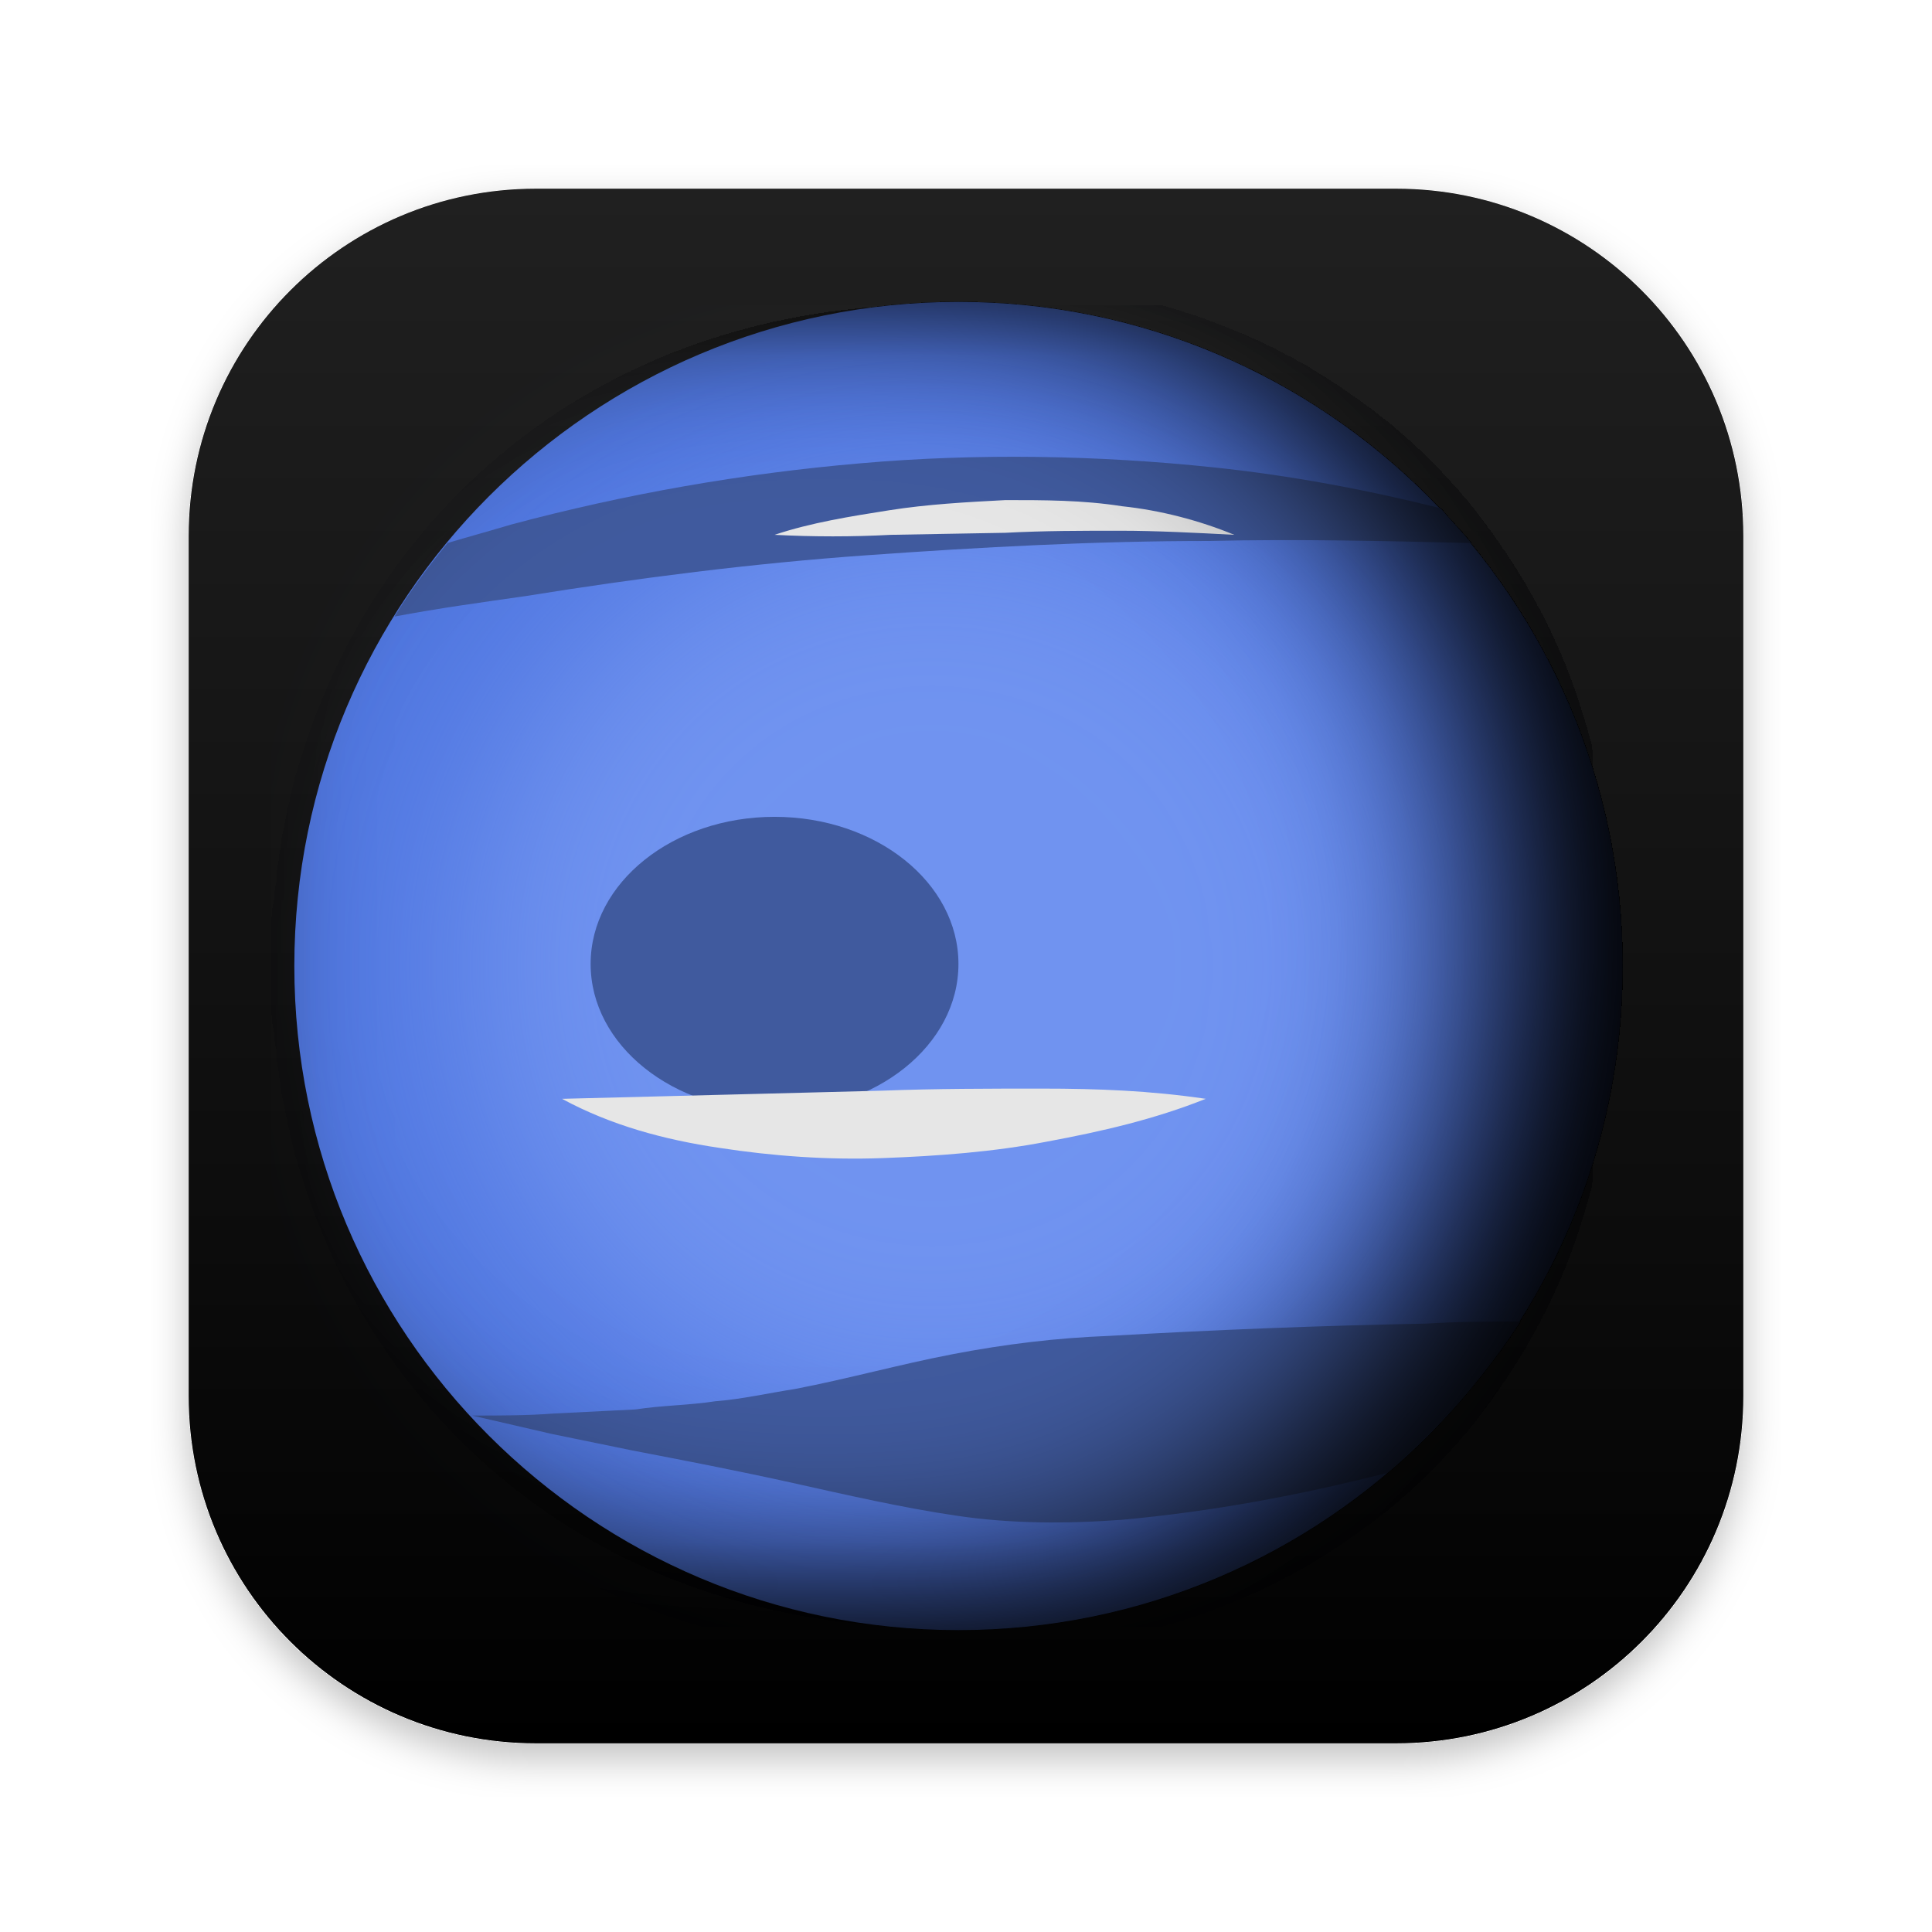
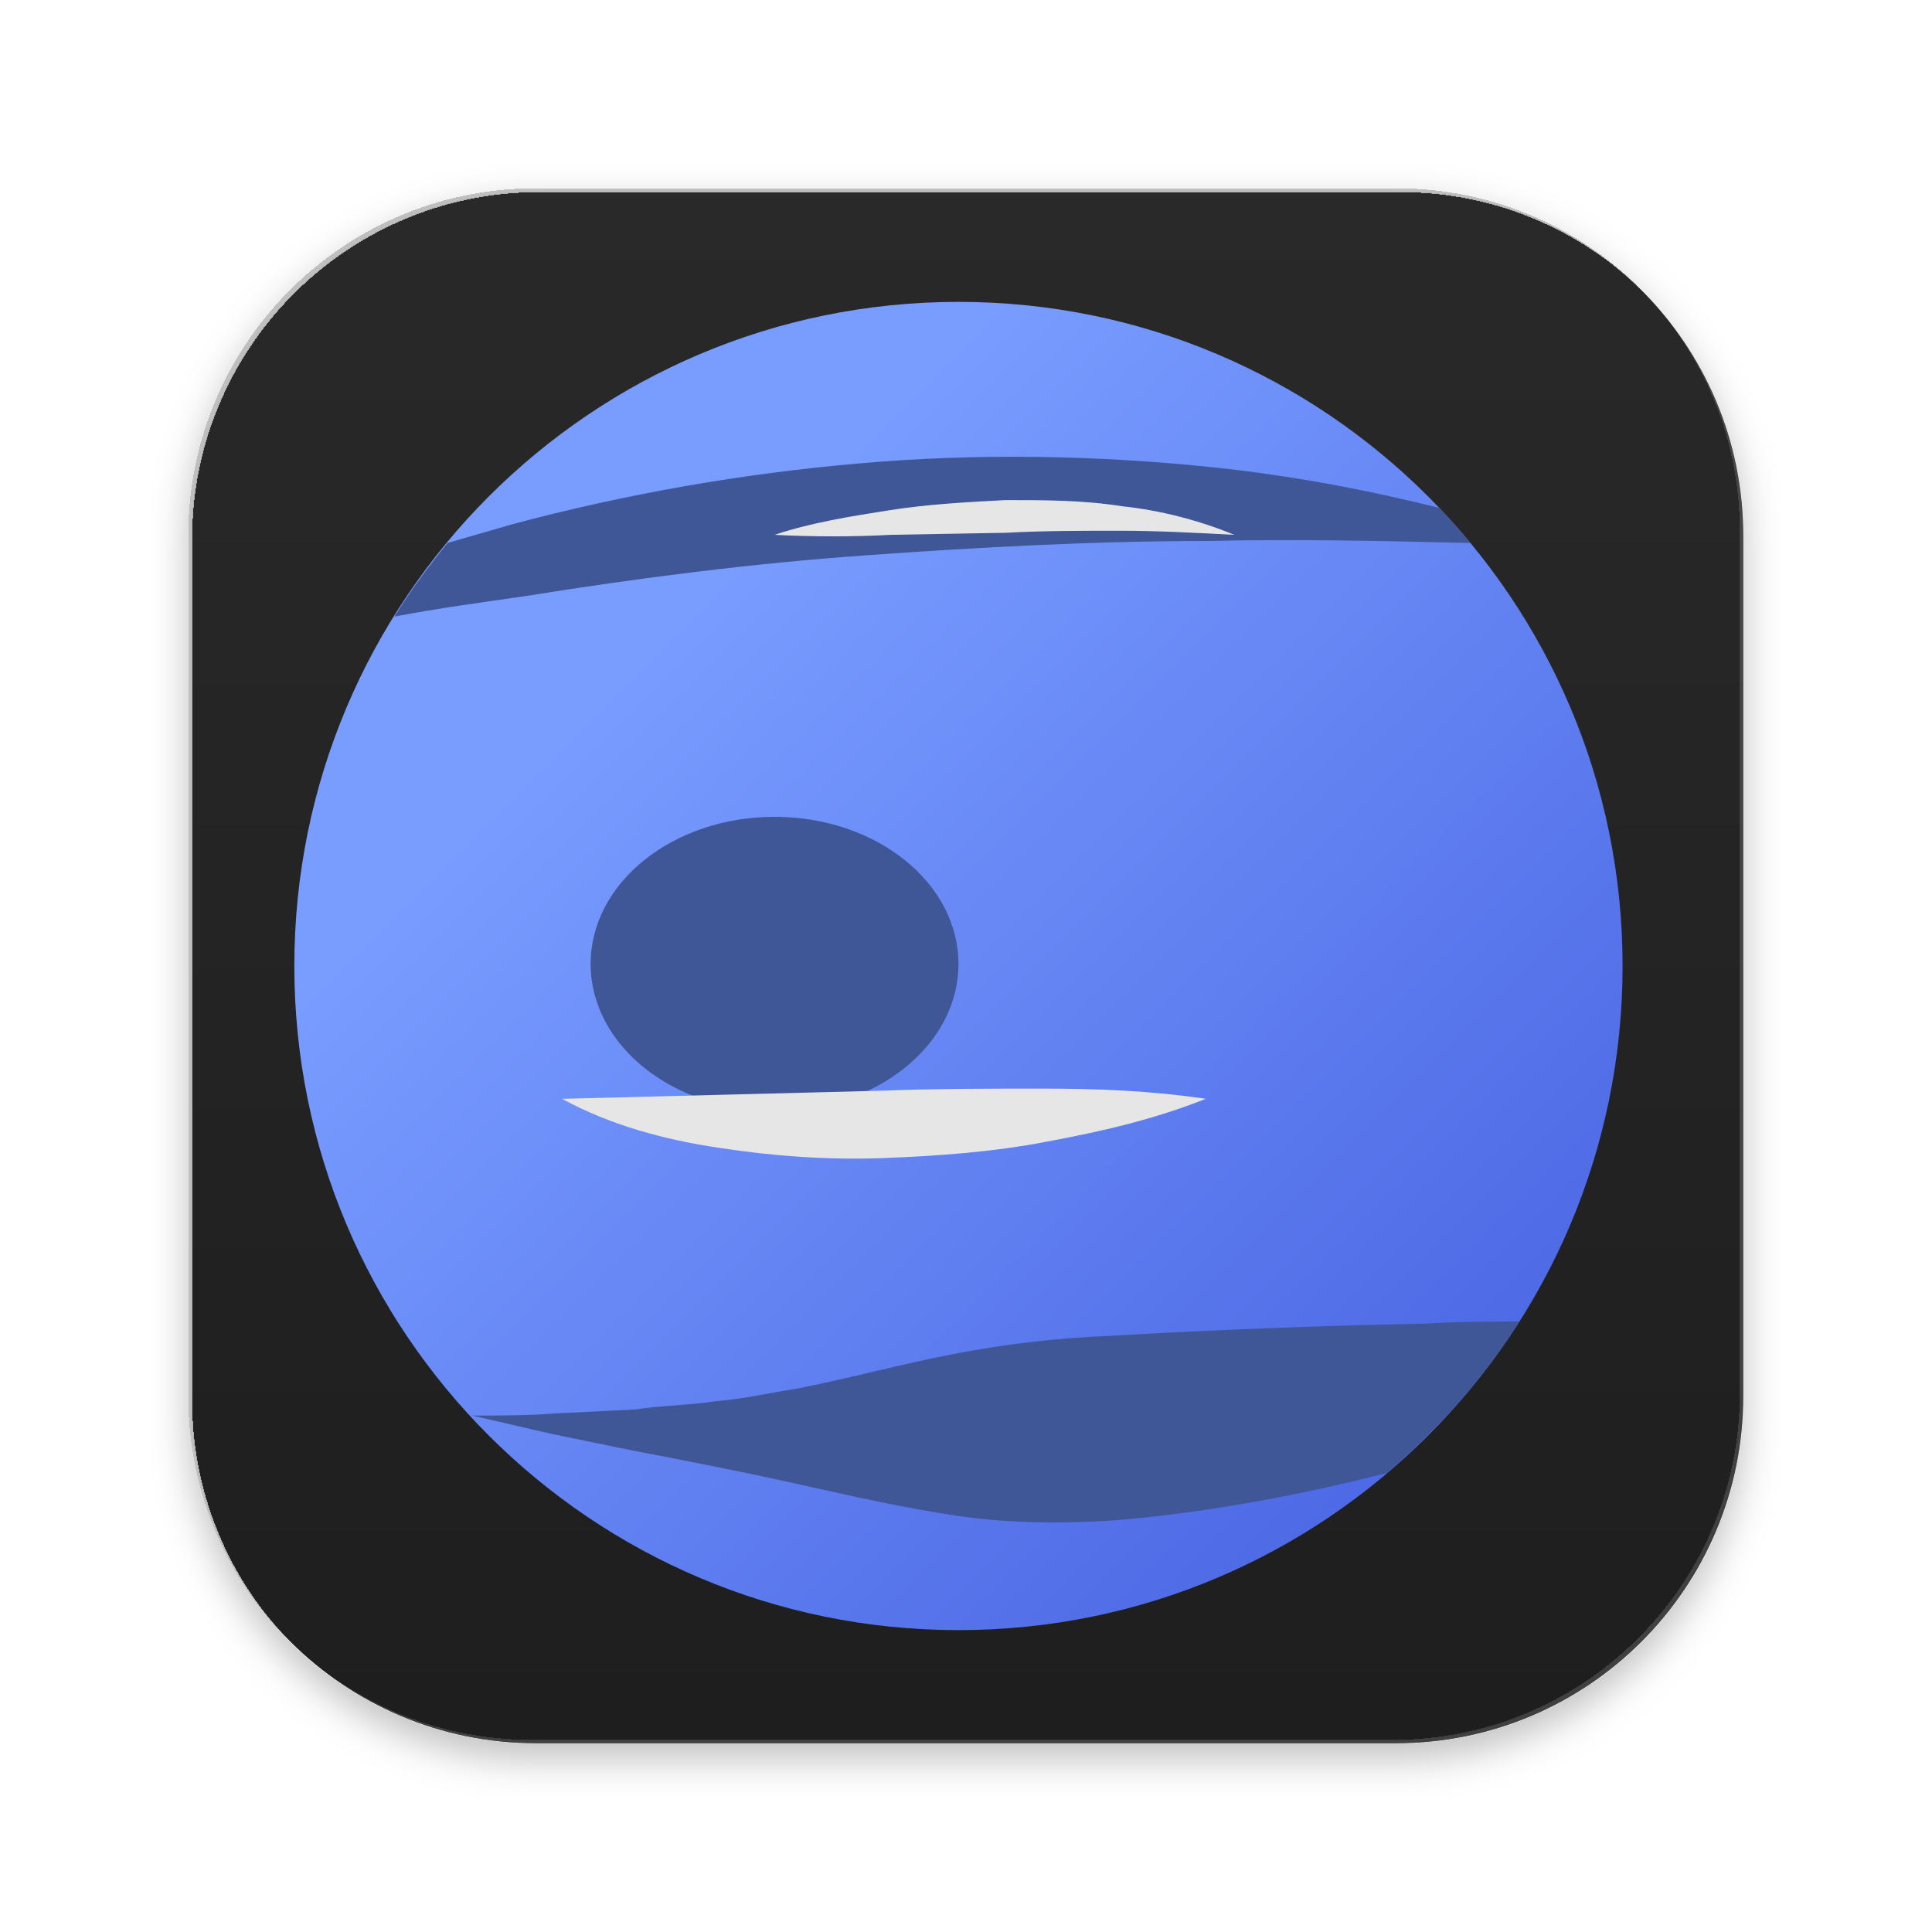
<svg xmlns="http://www.w3.org/2000/svg" width="512" height="512" viewBox="0 0 512 512" fill="none">
-   <g filter="url(#filter0_d_28807_2)">
-     <rect x="50" y="50" width="412" height="412" rx="92" fill="url(#paint0_linear_28807_2)" />
+   <g filter="url(#filter0_dii_28810_14)">
+     <rect x="50" y="50" width="412" height="412" rx="92" fill="url(#paint0_linear_28810_14)" />
  </g>
-   <g filter="url(#filter1_i_28807_2)">
-     <path d="M254 432C351.202 432 430 353.202 430 256C430 158.798 351.202 80 254 80C156.798 80 78 158.798 78 256C78 353.202 156.798 432 254 432Z" fill="#5077E1" />
-     <g opacity="0.5" filter="url(#filter2_f_28807_2)">
-       <circle cx="247" cy="256" r="125" fill="#90AFFF" />
-     </g>
-     <path d="M205.261 294.449C232.179 294.449 254 276.992 254 255.458C254 233.924 232.179 216.468 205.261 216.468C178.344 216.468 156.523 233.924 156.523 255.458C156.523 276.992 178.344 294.449 205.261 294.449Z" fill="#405A9E" />
-     <path d="M319.526 291.2C305.988 296.615 291.908 299.865 277.286 302.572C263.206 305.28 248.584 306.363 233.963 306.905C219.341 307.446 204.72 306.363 190.64 304.197C176.018 302.031 161.938 298.24 148.941 291.2L191.723 290.117L233.963 289.034C248.043 288.492 262.123 288.492 276.203 288.492C290.824 288.492 304.904 289.034 319.526 291.2Z" fill="#E6E6E6" />
-     <path d="M402.923 350.228C394.8 350.228 386.135 350.228 378.012 350.769C349.852 351.311 322.234 352.394 294.074 354.018C279.994 354.56 266.455 356.185 252.375 358.892C238.295 361.6 224.757 365.391 210.677 368.098C203.637 369.182 196.597 370.806 189.557 371.348C182.517 372.431 175.477 372.431 168.437 373.514L146.775 374.597C139.735 375.138 132.695 375.138 125.114 375.138L146.234 380.012L167.354 384.345C181.434 387.052 195.514 389.76 210.135 393.009C224.757 396.258 238.837 399.508 253.458 401.674C268.08 403.84 282.701 403.84 297.323 402.757C321.151 400.591 344.437 396.258 367.723 390.302C381.261 378.388 393.175 365.391 402.923 350.228Z" fill="#405A9E" />
-     <path d="M229.631 147.151C259.957 144.985 290.283 143.36 320.609 143.36C343.354 142.818 366.64 143.36 389.926 143.902C387.219 140.652 384.511 137.945 381.803 134.695C362.308 129.822 342.271 126.031 321.693 123.865C290.825 120.615 258.874 120.074 228.006 122.782C196.597 125.489 165.729 130.905 135.403 139.028C129.988 140.652 124.031 142.277 118.616 143.902C113.742 149.858 108.868 156.357 104.536 163.397C115.908 161.231 127.822 159.606 139.194 157.982C169.52 153.108 199.305 149.317 229.631 147.151Z" fill="#405A9E" />
+   <path d="M254 432C351.202 432 430 353.202 430 256C430 158.798 351.202 80 254 80C156.798 80 78 158.798 78 256C78 353.202 156.798 432 254 432Z" fill="url(#paint1_linear_28810_14)" />
+   <mask id="mask0_28810_14" style="mask-type:alpha" maskUnits="userSpaceOnUse" x="78" y="80" width="352" height="352">
+     <path d="M254 432C351.202 432 430 353.202 430 256C430 158.798 351.202 80 254 80C156.798 80 78 158.798 78 256C78 353.202 156.798 432 254 432Z" fill="#2248B0" />
+   </mask>
+   <g mask="url(#mask0_28810_14)">
+     <path d="M205.262 294.449C232.179 294.449 254 276.992 254 255.458C254 233.924 232.179 216.468 205.262 216.468C178.344 216.468 156.523 233.924 156.523 255.458C156.523 276.992 178.344 294.449 205.262 294.449Z" fill="#3F5797" />
+     <path d="M319.526 291.2C305.987 296.615 291.907 299.865 277.286 302.572C263.206 305.28 248.584 306.363 233.963 306.905C219.341 307.446 204.72 306.363 190.64 304.197C176.018 302.031 161.938 298.24 148.941 291.2L191.723 290.117L233.963 289.034C248.043 288.492 262.123 288.492 276.203 288.492C290.824 288.492 304.904 289.034 319.526 291.2Z" fill="#E6E6E6" />
+     <path d="M402.923 350.228C394.8 350.228 386.135 350.228 378.012 350.769C349.852 351.311 322.234 352.394 294.074 354.018C279.994 354.56 266.455 356.185 252.375 358.892C238.295 361.6 224.757 365.391 210.677 368.098C203.637 369.182 196.597 370.806 189.557 371.348C182.517 372.431 175.477 372.431 168.437 373.514L146.775 374.597C139.735 375.138 132.695 375.138 125.114 375.138L146.234 380.012L167.354 384.345C181.434 387.052 195.514 389.76 210.135 393.009C224.757 396.258 238.837 399.508 253.458 401.674C268.08 403.84 282.701 403.84 297.323 402.757C321.151 400.591 344.437 396.258 367.723 390.302C381.261 378.388 393.175 365.391 402.923 350.228Z" fill="#3F5797" />
+     <path d="M229.631 147.151C259.957 144.985 290.283 143.36 320.609 143.36C343.354 142.818 366.64 143.36 389.926 143.902C387.218 140.652 384.511 137.945 381.803 134.695C362.308 129.822 342.271 126.031 321.692 123.865C290.825 120.615 258.874 120.074 228.006 122.782C196.597 125.489 165.729 130.905 135.403 139.028C129.988 140.652 124.031 142.277 118.615 143.902C113.742 149.858 108.868 156.357 104.535 163.397C115.908 161.231 127.822 159.606 139.194 157.982C169.52 153.108 199.305 149.317 229.631 147.151Z" fill="#3F5797" />
    <path d="M205.262 141.735C215.009 138.486 225.299 136.862 235.588 135.237C245.877 133.612 256.166 133.071 266.456 132.529C276.745 132.529 287.034 132.529 297.323 134.154C307.612 135.237 317.902 137.945 327.108 141.735C316.819 141.194 306.529 140.652 296.782 140.652C286.492 140.652 276.745 140.652 266.456 141.194L236.129 141.735C225.84 142.277 215.551 142.277 205.262 141.735Z" fill="#E6E6E6" />
  </g>
  <defs>
-     <filter id="filter0_d_28807_2" x="40" y="44" width="432" height="432" filterUnits="userSpaceOnUse" color-interpolation-filters="sRGB">
+     <filter id="filter0_dii_28810_14" x="40" y="44" width="432" height="432" filterUnits="userSpaceOnUse" color-interpolation-filters="sRGB">
      <feFlood flood-opacity="0" result="BackgroundImageFix" />
      <feColorMatrix in="SourceAlpha" type="matrix" values="0 0 0 0 0 0 0 0 0 0 0 0 0 0 0 0 0 0 127 0" result="hardAlpha" />
      <feOffset dy="4" />
      <feGaussianBlur stdDeviation="5" />
      <feComposite in2="hardAlpha" operator="out" />
      <feColorMatrix type="matrix" values="0 0 0 0 0 0 0 0 0 0 0 0 0 0 0 0 0 0 0.25 0" />
-       <feBlend mode="normal" in2="BackgroundImageFix" result="effect1_dropShadow_28807_2" />
-       <feBlend mode="normal" in="SourceGraphic" in2="effect1_dropShadow_28807_2" result="shape" />
+       <feBlend mode="normal" in2="BackgroundImageFix" result="effect1_dropShadow_28810_14" />
+       <feBlend mode="normal" in="SourceGraphic" in2="effect1_dropShadow_28810_14" result="shape" />
+       <feColorMatrix in="SourceAlpha" type="matrix" values="0 0 0 0 0 0 0 0 0 0 0 0 0 0 0 0 0 0 127 0" result="hardAlpha" />
+       <feOffset dx="1" dy="1" />
+       <feComposite in2="hardAlpha" operator="arithmetic" k2="-1" k3="1" />
+       <feColorMatrix type="matrix" values="0 0 0 0 0.748 0 0 0 0 0.748 0 0 0 0 0.748 0 0 0 1 0" />
+       <feBlend mode="normal" in2="shape" result="effect2_innerShadow_28810_14" />
+       <feColorMatrix in="SourceAlpha" type="matrix" values="0 0 0 0 0 0 0 0 0 0 0 0 0 0 0 0 0 0 127 0" result="hardAlpha" />
+       <feOffset dx="-1" dy="-1" />
+       <feComposite in2="hardAlpha" operator="arithmetic" k2="-1" k3="1" />
+       <feColorMatrix type="matrix" values="0 0 0 0 0.749 0 0 0 0 0.749 0 0 0 0 0.749 0 0 0 0.21 0" />
+       <feBlend mode="normal" in2="effect2_innerShadow_28810_14" result="effect3_innerShadow_28810_14" />
    </filter>
-     <filter id="filter1_i_28807_2" x="45" y="71" width="385" height="361" filterUnits="userSpaceOnUse" color-interpolation-filters="sRGB">
-       <feFlood flood-opacity="0" result="BackgroundImageFix" />
-       <feBlend mode="normal" in="SourceGraphic" in2="BackgroundImageFix" result="shape" />
-       <feColorMatrix in="SourceAlpha" type="matrix" values="0 0 0 0 0 0 0 0 0 0 0 0 0 0 0 0 0 0 127 0" result="hardAlpha" />
-       <feOffset dx="-33" dy="-9" />
-       <feGaussianBlur stdDeviation="25" />
-       <feComposite in2="hardAlpha" operator="arithmetic" k2="-1" k3="1" />
-       <feColorMatrix type="matrix" values="0 0 0 0 0 0 0 0 0 0 0 0 0 0 0 0 0 0 1 0" />
-       <feBlend mode="normal" in2="shape" result="effect1_innerShadow_28807_2" />
-     </filter>
-     <filter id="filter2_f_28807_2" x="72" y="81" width="350" height="350" filterUnits="userSpaceOnUse" color-interpolation-filters="sRGB">
-       <feFlood flood-opacity="0" result="BackgroundImageFix" />
-       <feBlend mode="normal" in="SourceGraphic" in2="BackgroundImageFix" result="shape" />
-       <feGaussianBlur stdDeviation="25" result="effect1_foregroundBlur_28807_2" />
-     </filter>
-     <linearGradient id="paint0_linear_28807_2" x1="256" y1="50" x2="256" y2="462" gradientUnits="userSpaceOnUse">
-       <stop stop-color="#202020" />
-       <stop offset="0.678" stop-color="#0C0C0C" />
-       <stop offset="1" />
+     <linearGradient id="paint0_linear_28810_14" x1="256" y1="50" x2="256" y2="462" gradientUnits="userSpaceOnUse">
+       <stop stop-color="#2A2929" />
+       <stop offset="1" stop-color="#1E1E1E" />
+     </linearGradient>
+     <linearGradient id="paint1_linear_28810_14" x1="78" y1="80" x2="430" y2="432" gradientUnits="userSpaceOnUse">
+       <stop offset="0.264" stop-color="#789CFF" />
+       <stop offset="1" stop-color="#435DDF" />
    </linearGradient>
  </defs>
</svg>
